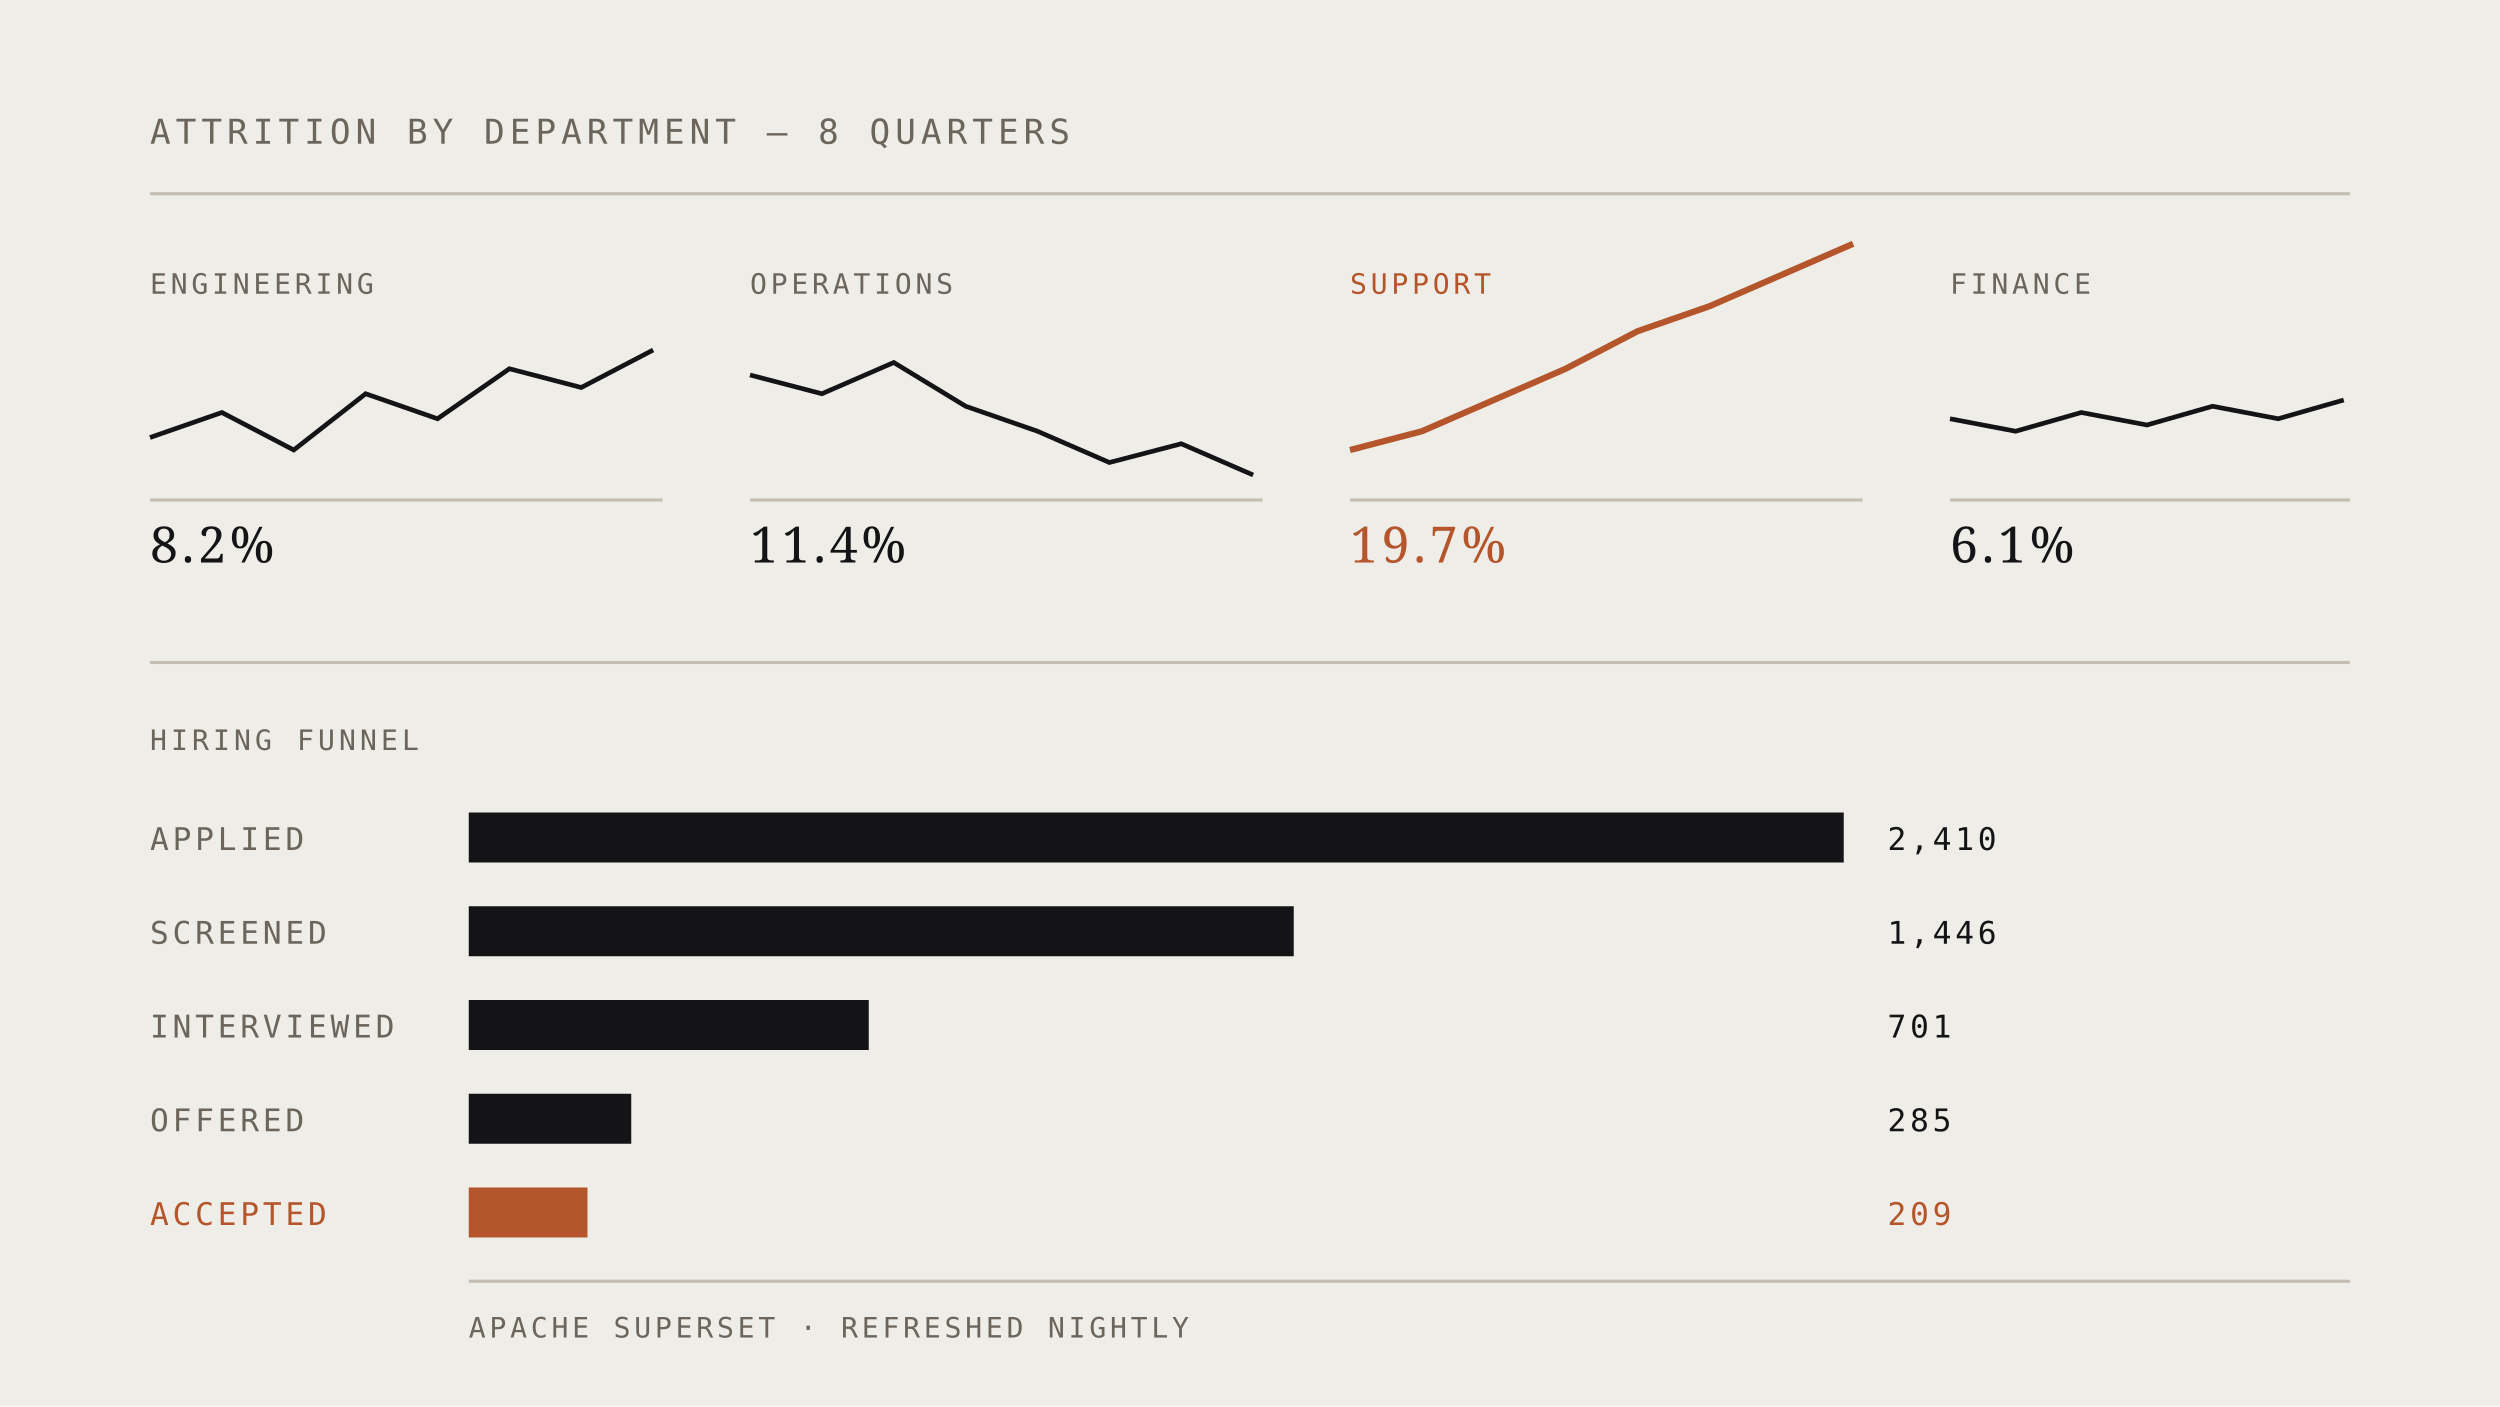
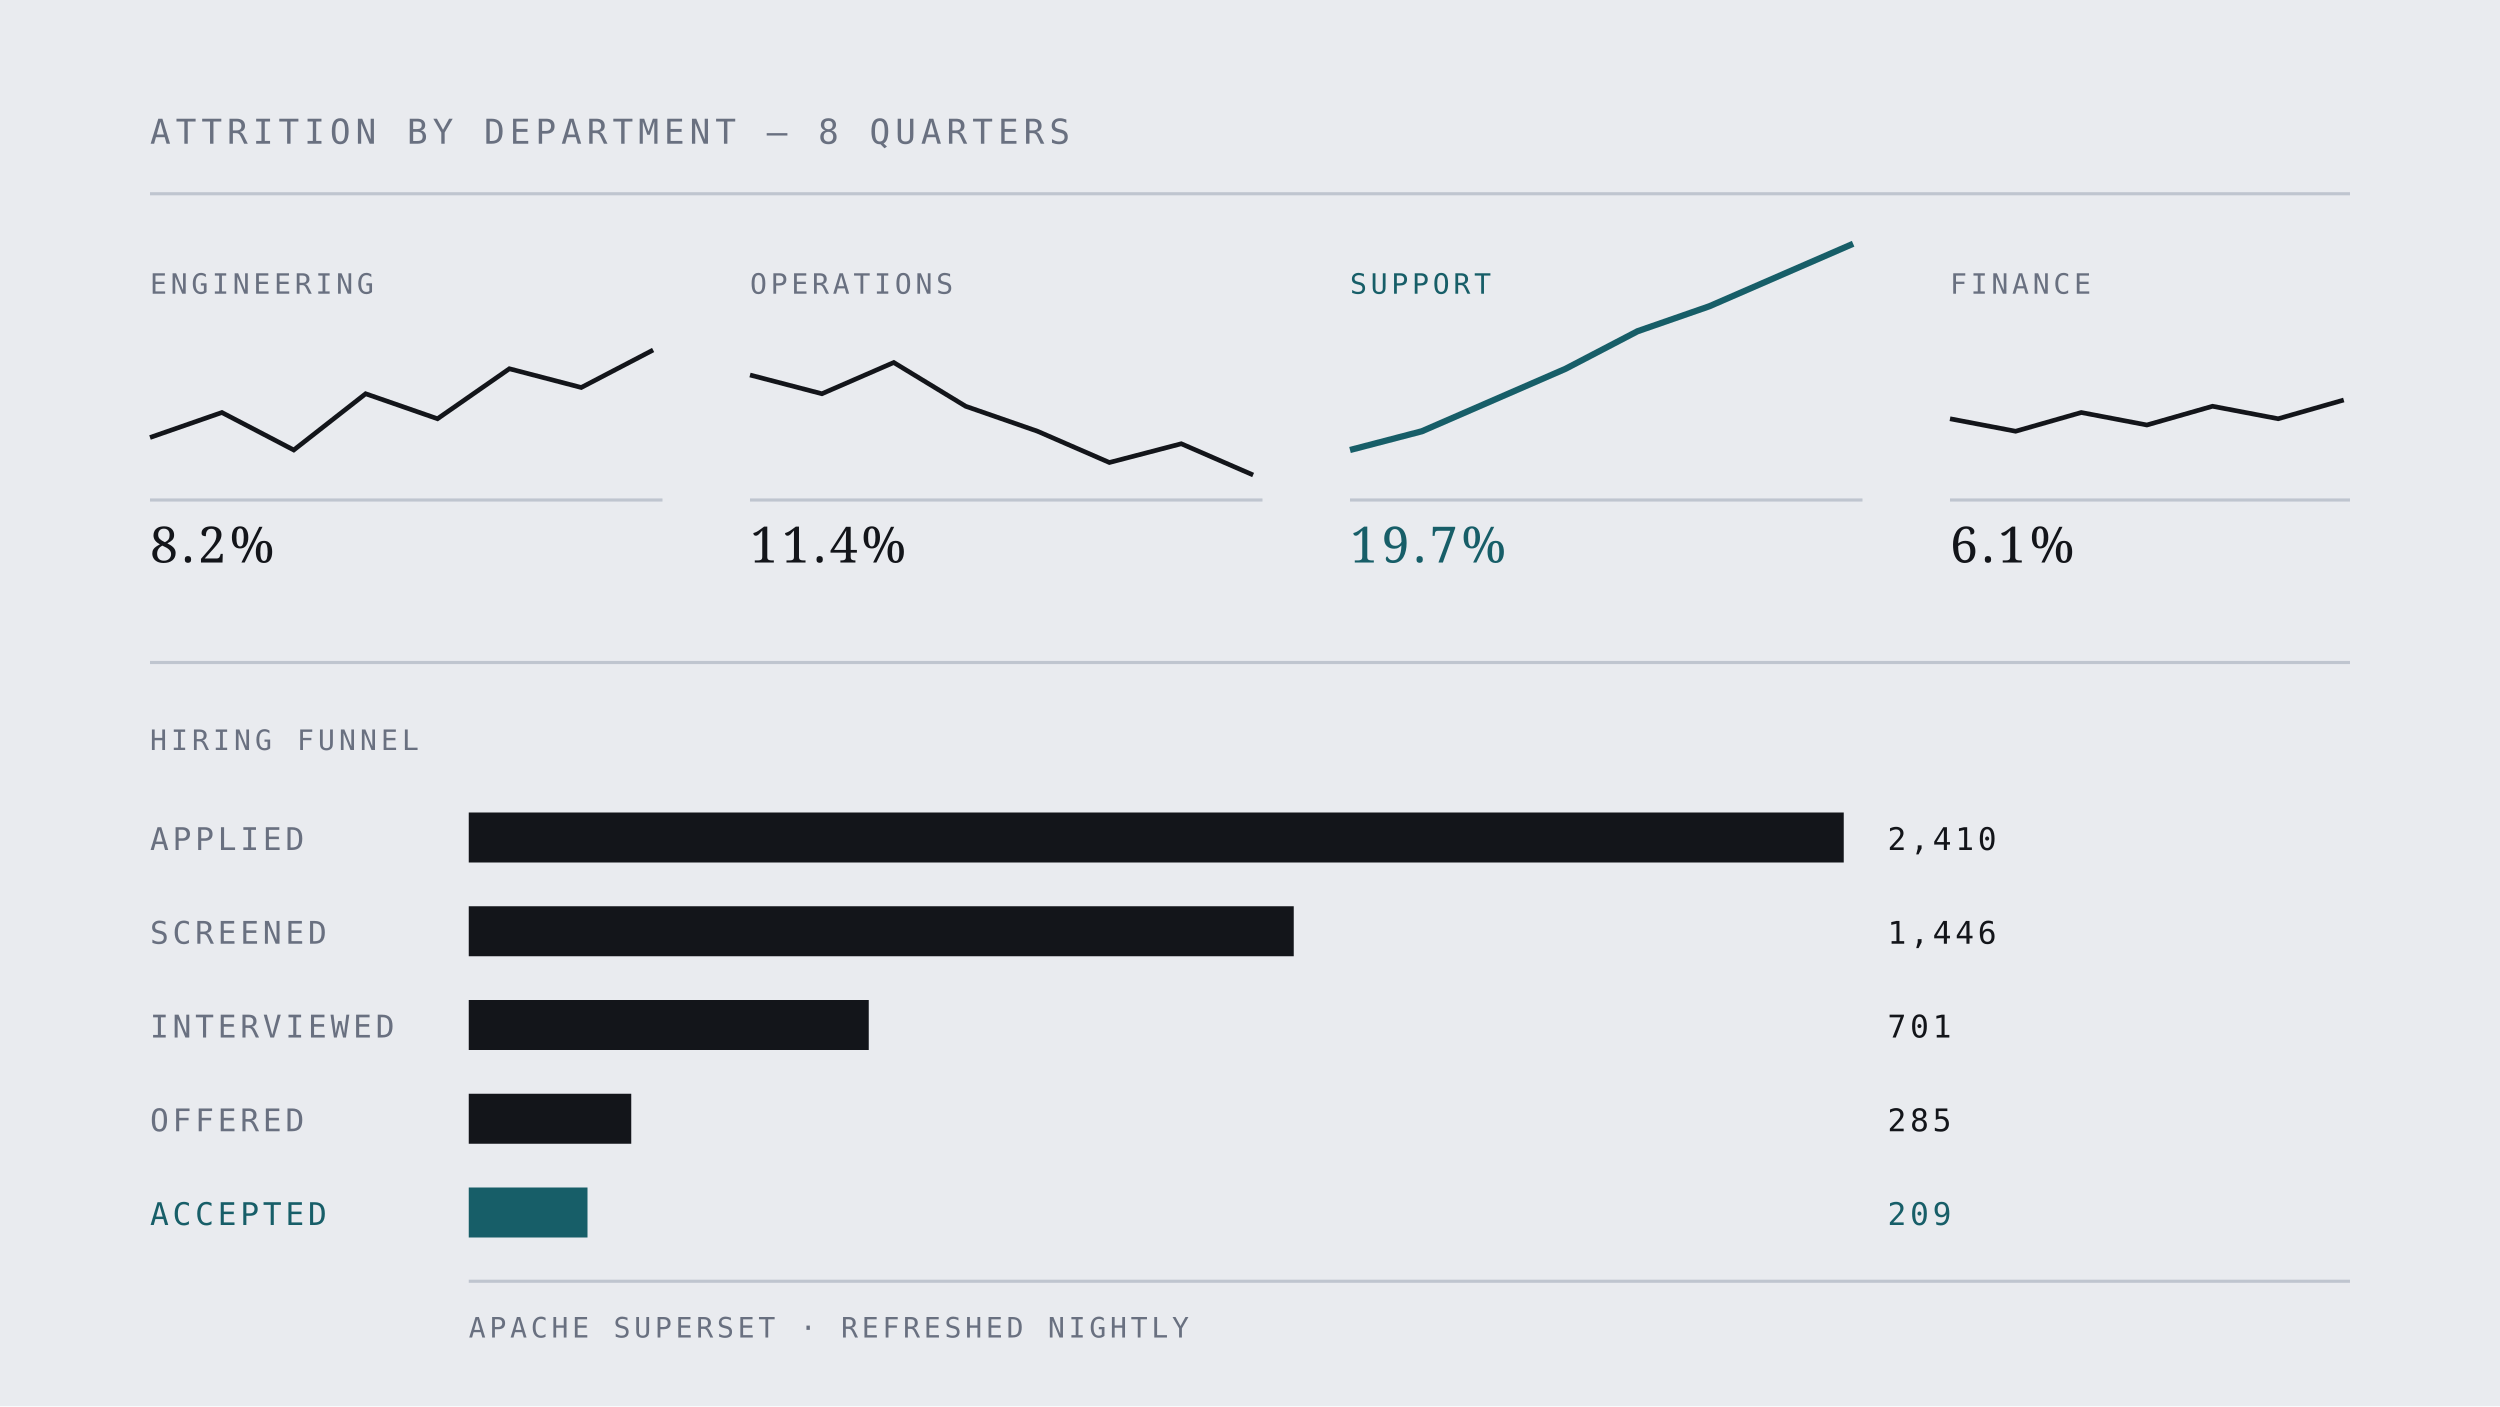
<svg xmlns="http://www.w3.org/2000/svg" viewBox="0 0 800 450" width="800" height="450" role="img" aria-label="Attrition by department shown as small multiples with a hiring funnel">
-   <rect width="800" height="450" fill="#EFEDE8" />
-   <g font-family="ui-monospace, SFMono-Regular, Menlo, monospace" font-size="11" letter-spacing="1.6" fill="#6B655B">
+   <rect width="800" height="450" fill="#E9EBEF" />
+   <g font-family="ui-monospace, SFMono-Regular, Menlo, monospace" font-size="11" letter-spacing="1.6" fill="#697080">
    <text x="48" y="46">ATTRITION BY DEPARTMENT — 8 QUARTERS</text>
  </g>
-   <line x1="48" y1="62" x2="752" y2="62" stroke="#C4BEB2" />
+   <line x1="48" y1="62" x2="752" y2="62" stroke="#BFC5CF" />
  <g font-family="ui-monospace, SFMono-Regular, Menlo, monospace" font-size="9" letter-spacing="1.2">
-     <text x="48" y="94" fill="#6B655B">ENGINEERING</text>
-     <line x1="48" y1="160" x2="212" y2="160" stroke="#C4BEB2" />
-     <polyline points="48,140 71,132 94,144 117,126 140,134 163,118 186,124 209,112" fill="none" stroke="#141416" stroke-width="1.5" />
-     <text x="48" y="180" fill="#141416" font-family="Georgia, serif" font-size="16">8.2%</text>
-     <text x="240" y="94" fill="#6B655B">OPERATIONS</text>
-     <line x1="240" y1="160" x2="404" y2="160" stroke="#C4BEB2" />
-     <polyline points="240,120 263,126 286,116 309,130 332,138 355,148 378,142 401,152" fill="none" stroke="#141416" stroke-width="1.5" />
-     <text x="240" y="180" fill="#141416" font-family="Georgia, serif" font-size="16">11.4%</text>
-     <text x="432" y="94" fill="#B4552B">SUPPORT</text>
-     <line x1="432" y1="160" x2="596" y2="160" stroke="#C4BEB2" />
-     <polyline points="432,144 455,138 478,128 501,118 524,106 547,98 570,88 593,78" fill="none" stroke="#B4552B" stroke-width="2" />
-     <text x="432" y="180" fill="#B4552B" font-family="Georgia, serif" font-size="16">19.7%</text>
-     <text x="624" y="94" fill="#6B655B">FINANCE</text>
-     <line x1="624" y1="160" x2="752" y2="160" stroke="#C4BEB2" />
-     <polyline points="624,134 645,138 666,132 687,136 708,130 729,134 750,128" fill="none" stroke="#141416" stroke-width="1.5" />
-     <text x="624" y="180" fill="#141416" font-family="Georgia, serif" font-size="16">6.1%</text>
+     <text x="48" y="94" fill="#697080">ENGINEERING</text>
+     <line x1="48" y1="160" x2="212" y2="160" stroke="#BFC5CF" />
+     <polyline points="48,140 71,132 94,144 117,126 140,134 163,118 186,124 209,112" fill="none" stroke="#13151A" stroke-width="1.5" />
+     <text x="48" y="180" fill="#13151A" font-family="Georgia, serif" font-size="16">8.2%</text>
+     <text x="240" y="94" fill="#697080">OPERATIONS</text>
+     <line x1="240" y1="160" x2="404" y2="160" stroke="#BFC5CF" />
+     <polyline points="240,120 263,126 286,116 309,130 332,138 355,148 378,142 401,152" fill="none" stroke="#13151A" stroke-width="1.5" />
+     <text x="240" y="180" fill="#13151A" font-family="Georgia, serif" font-size="16">11.4%</text>
+     <text x="432" y="94" fill="#175E68">SUPPORT</text>
+     <line x1="432" y1="160" x2="596" y2="160" stroke="#BFC5CF" />
+     <polyline points="432,144 455,138 478,128 501,118 524,106 547,98 570,88 593,78" fill="none" stroke="#175E68" stroke-width="2" />
+     <text x="432" y="180" fill="#175E68" font-family="Georgia, serif" font-size="16">19.7%</text>
+     <text x="624" y="94" fill="#697080">FINANCE</text>
+     <line x1="624" y1="160" x2="752" y2="160" stroke="#BFC5CF" />
+     <polyline points="624,134 645,138 666,132 687,136 708,130 729,134 750,128" fill="none" stroke="#13151A" stroke-width="1.5" />
+     <text x="624" y="180" fill="#13151A" font-family="Georgia, serif" font-size="16">6.1%</text>
  </g>
-   <line x1="48" y1="212" x2="752" y2="212" stroke="#C4BEB2" />
-   <g font-family="ui-monospace, SFMono-Regular, Menlo, monospace" font-size="9" letter-spacing="1.3" fill="#6B655B">
+   <line x1="48" y1="212" x2="752" y2="212" stroke="#BFC5CF" />
+   <g font-family="ui-monospace, SFMono-Regular, Menlo, monospace" font-size="9" letter-spacing="1.3" fill="#697080">
    <text x="48" y="240">HIRING FUNNEL</text>
  </g>
  <g font-family="ui-monospace, SFMono-Regular, Menlo, monospace" font-size="10" letter-spacing="1.2">
-     <text x="48" y="272" fill="#6B655B">APPLIED</text>
-     <rect x="150" y="260" width="440" height="16" fill="#141416" />
-     <text x="604" y="272" fill="#141416">2,410</text>
-     <text x="48" y="302" fill="#6B655B">SCREENED</text>
-     <rect x="150" y="290" width="264" height="16" fill="#141416" />
-     <text x="604" y="302" fill="#141416">1,446</text>
-     <text x="48" y="332" fill="#6B655B">INTERVIEWED</text>
-     <rect x="150" y="320" width="128" height="16" fill="#141416" />
-     <text x="604" y="332" fill="#141416">701</text>
-     <text x="48" y="362" fill="#6B655B">OFFERED</text>
-     <rect x="150" y="350" width="52" height="16" fill="#141416" />
-     <text x="604" y="362" fill="#141416">285</text>
-     <text x="48" y="392" fill="#B4552B">ACCEPTED</text>
-     <rect x="150" y="380" width="38" height="16" fill="#B4552B" />
-     <text x="604" y="392" fill="#B4552B">209</text>
+     <text x="48" y="272" fill="#697080">APPLIED</text>
+     <rect x="150" y="260" width="440" height="16" fill="#13151A" />
+     <text x="604" y="272" fill="#13151A">2,410</text>
+     <text x="48" y="302" fill="#697080">SCREENED</text>
+     <rect x="150" y="290" width="264" height="16" fill="#13151A" />
+     <text x="604" y="302" fill="#13151A">1,446</text>
+     <text x="48" y="332" fill="#697080">INTERVIEWED</text>
+     <rect x="150" y="320" width="128" height="16" fill="#13151A" />
+     <text x="604" y="332" fill="#13151A">701</text>
+     <text x="48" y="362" fill="#697080">OFFERED</text>
+     <rect x="150" y="350" width="52" height="16" fill="#13151A" />
+     <text x="604" y="362" fill="#13151A">285</text>
+     <text x="48" y="392" fill="#175E68">ACCEPTED</text>
+     <rect x="150" y="380" width="38" height="16" fill="#175E68" />
+     <text x="604" y="392" fill="#175E68">209</text>
  </g>
-   <line x1="150" y1="410" x2="752" y2="410" stroke="#C4BEB2" />
-   <g font-family="ui-monospace, SFMono-Regular, Menlo, monospace" font-size="9" letter-spacing="1.2" fill="#6B655B">
+   <line x1="150" y1="410" x2="752" y2="410" stroke="#BFC5CF" />
+   <g font-family="ui-monospace, SFMono-Regular, Menlo, monospace" font-size="9" letter-spacing="1.2" fill="#697080">
    <text x="150" y="428">APACHE SUPERSET · REFRESHED NIGHTLY</text>
  </g>
</svg>
